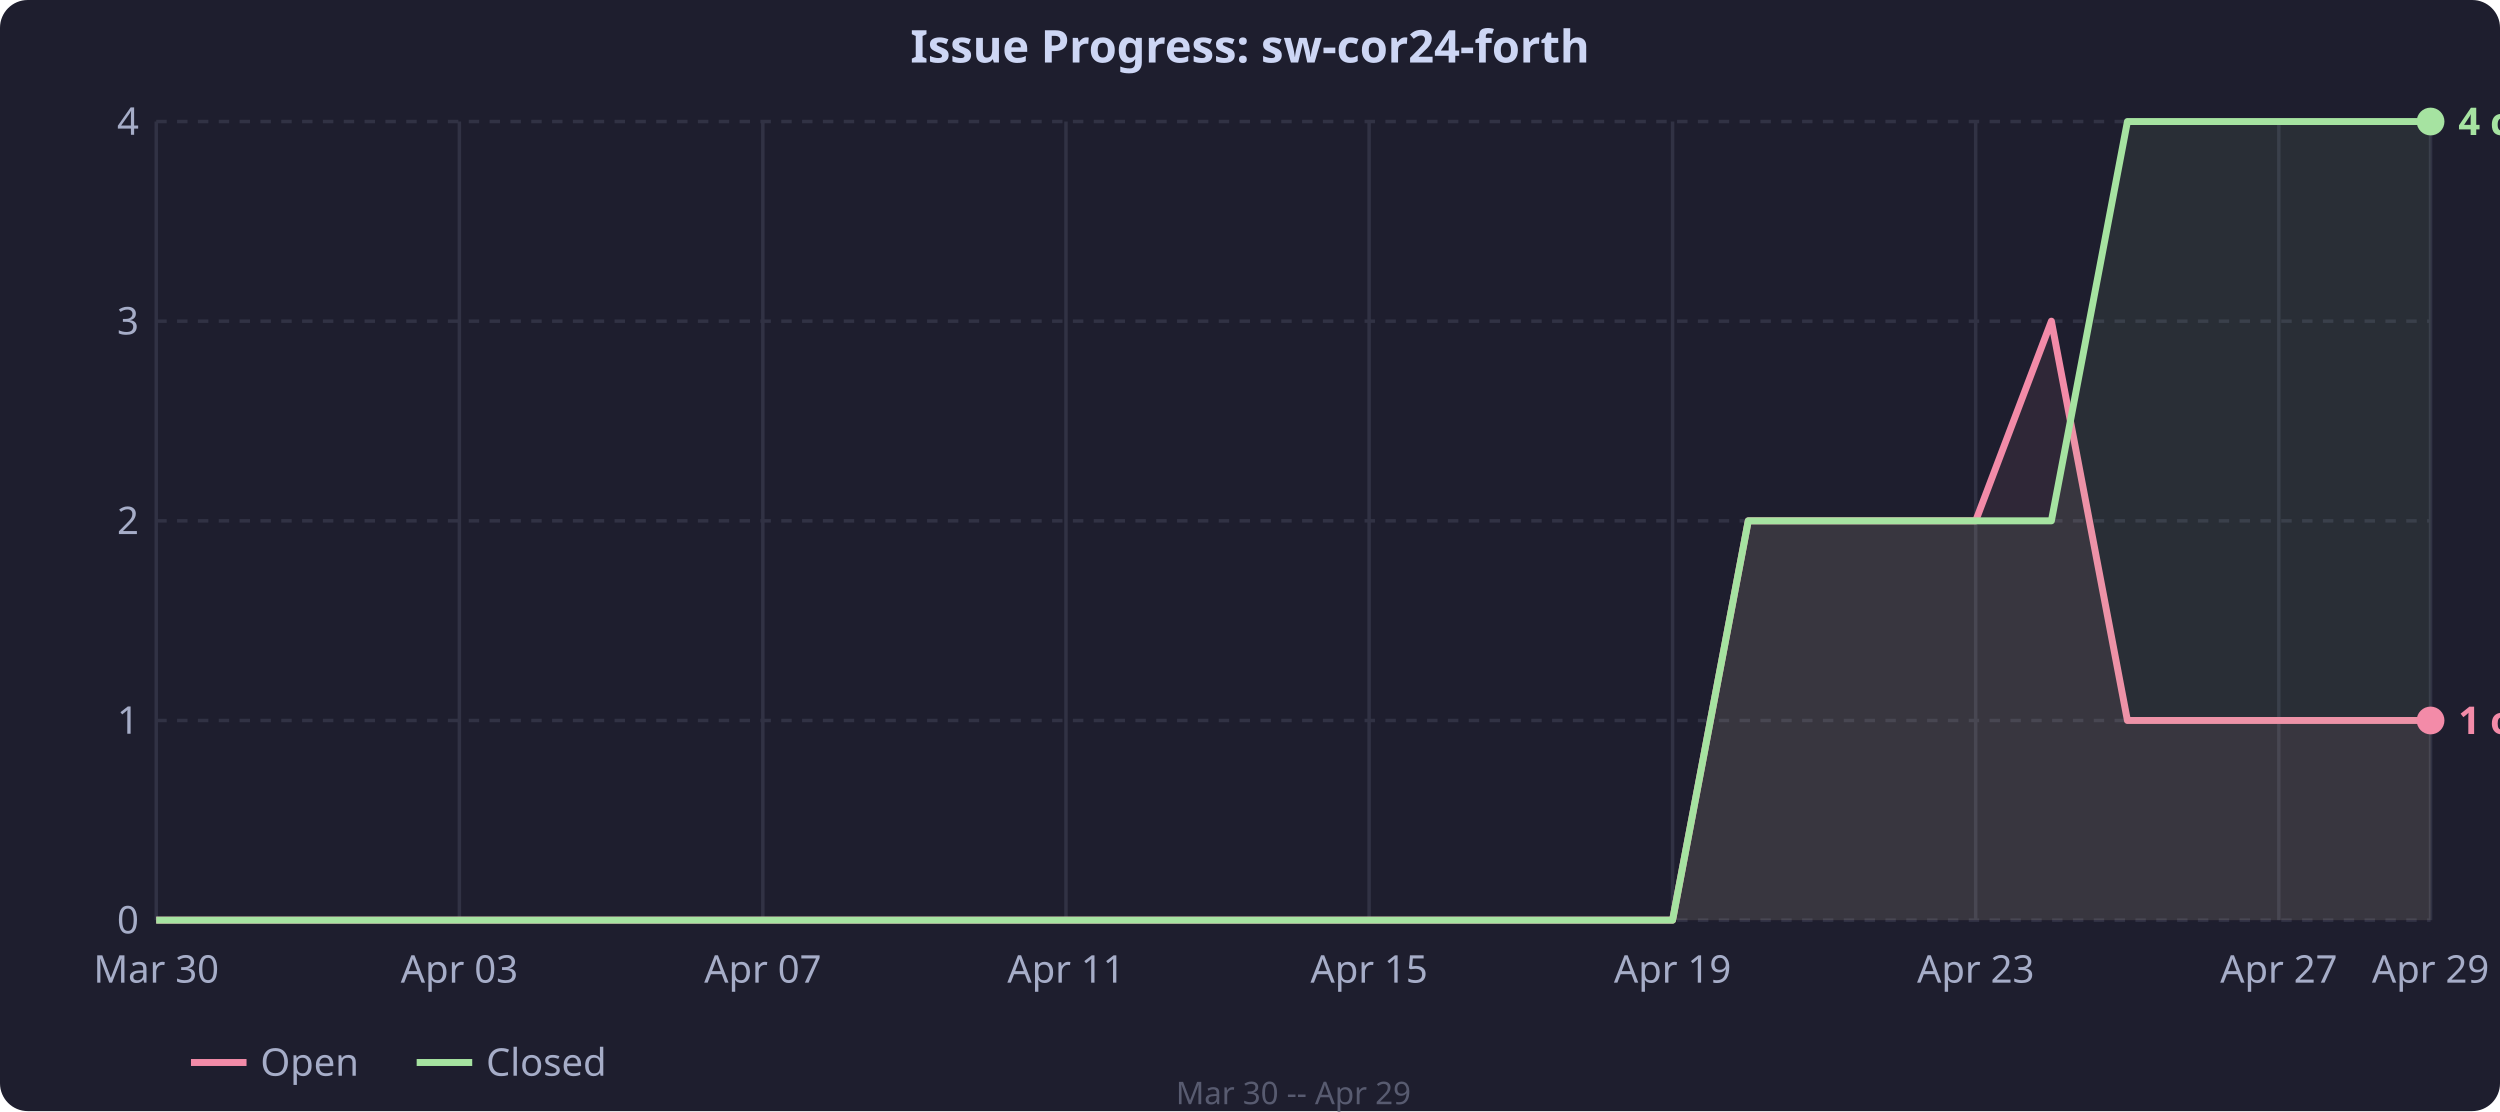
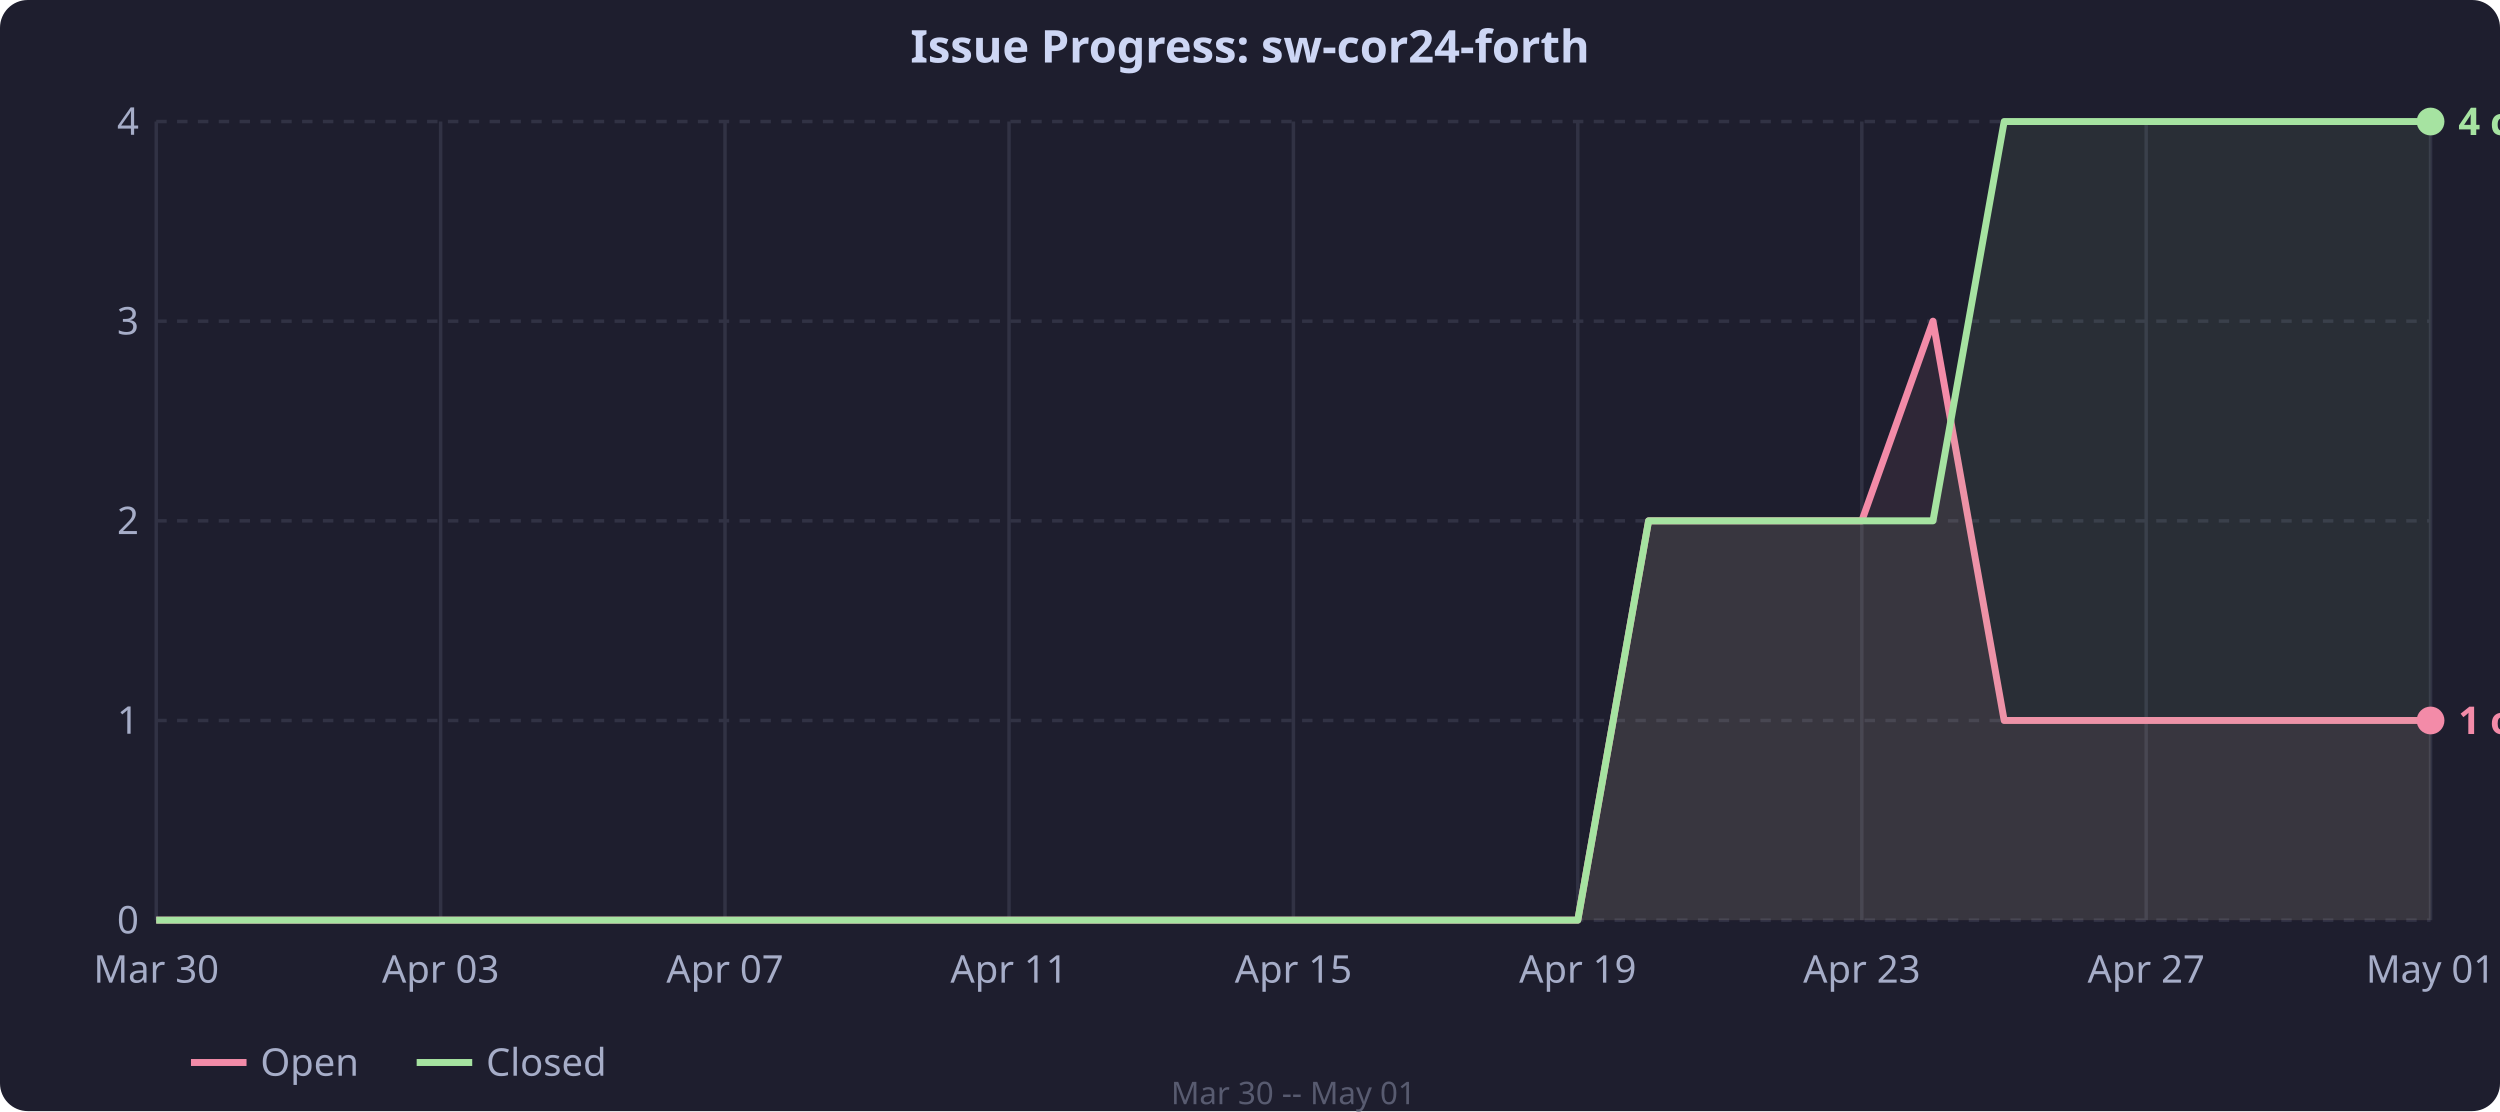
<svg xmlns="http://www.w3.org/2000/svg" viewBox="0 0 720 320" style="font-family: system-ui, sans-serif; font-size: 11px; color: #cdd6f4;">
  <rect width="720" height="320" fill="#1e1e2e" rx="8" />
  <line x1="45" y1="265.0" x2="700" y2="265.0" stroke="#313244" stroke-dasharray="3,3" />
  <text x="40" y="265.0" fill="#a6adc8" text-anchor="end" dominant-baseline="middle">0</text>
  <line x1="45" y1="207.5" x2="700" y2="207.5" stroke="#313244" stroke-dasharray="3,3" />
  <text x="40" y="207.5" fill="#a6adc8" text-anchor="end" dominant-baseline="middle">1</text>
  <line x1="45" y1="150.0" x2="700" y2="150.0" stroke="#313244" stroke-dasharray="3,3" />
  <text x="40" y="150.0" fill="#a6adc8" text-anchor="end" dominant-baseline="middle">2</text>
  <line x1="45" y1="92.5" x2="700" y2="92.5" stroke="#313244" stroke-dasharray="3,3" />
  <text x="40" y="92.5" fill="#a6adc8" text-anchor="end" dominant-baseline="middle">3</text>
  <line x1="45" y1="35.0" x2="700" y2="35.0" stroke="#313244" stroke-dasharray="3,3" />
  <text x="40" y="35.0" fill="#a6adc8" text-anchor="end" dominant-baseline="middle">4</text>
  <text x="45.0" y="283" fill="#a6adc8" text-anchor="middle">Mar 30</text>
  <line x1="45.0" y1="35" x2="45.0" y2="265" stroke="#313244" />
-   <text x="132.3" y="283" fill="#a6adc8" text-anchor="middle">Apr 03</text>
-   <line x1="132.3" y1="35" x2="132.3" y2="265" stroke="#313244" />
-   <text x="219.7" y="283" fill="#a6adc8" text-anchor="middle">Apr 07</text>
-   <line x1="219.7" y1="35" x2="219.7" y2="265" stroke="#313244" />
-   <text x="307.0" y="283" fill="#a6adc8" text-anchor="middle">Apr 11</text>
-   <line x1="307.0" y1="35" x2="307.0" y2="265" stroke="#313244" />
-   <text x="394.3" y="283" fill="#a6adc8" text-anchor="middle">Apr 15</text>
-   <line x1="394.3" y1="35" x2="394.3" y2="265" stroke="#313244" />
-   <text x="481.7" y="283" fill="#a6adc8" text-anchor="middle">Apr 19</text>
-   <line x1="481.7" y1="35" x2="481.7" y2="265" stroke="#313244" />
-   <text x="569.0" y="283" fill="#a6adc8" text-anchor="middle">Apr 23</text>
-   <line x1="569.0" y1="35" x2="569.0" y2="265" stroke="#313244" />
-   <text x="656.3" y="283" fill="#a6adc8" text-anchor="middle">Apr 27</text>
-   <line x1="656.3" y1="35" x2="656.3" y2="265" stroke="#313244" />
-   <text x="700.0" y="283" fill="#a6adc8" text-anchor="middle">Apr 29</text>
+   <text x="126.9" y="283" fill="#a6adc8" text-anchor="middle">Apr 03</text>
+   <line x1="126.9" y1="35" x2="126.9" y2="265" stroke="#313244" />
+   <text x="208.8" y="283" fill="#a6adc8" text-anchor="middle">Apr 07</text>
+   <line x1="208.8" y1="35" x2="208.8" y2="265" stroke="#313244" />
+   <text x="290.6" y="283" fill="#a6adc8" text-anchor="middle">Apr 11</text>
+   <line x1="290.6" y1="35" x2="290.6" y2="265" stroke="#313244" />
+   <text x="372.5" y="283" fill="#a6adc8" text-anchor="middle">Apr 15</text>
+   <line x1="372.5" y1="35" x2="372.5" y2="265" stroke="#313244" />
+   <text x="454.4" y="283" fill="#a6adc8" text-anchor="middle">Apr 19</text>
+   <line x1="454.4" y1="35" x2="454.4" y2="265" stroke="#313244" />
+   <text x="536.2" y="283" fill="#a6adc8" text-anchor="middle">Apr 23</text>
+   <line x1="536.2" y1="35" x2="536.2" y2="265" stroke="#313244" />
+   <text x="618.1" y="283" fill="#a6adc8" text-anchor="middle">Apr 27</text>
+   <line x1="618.1" y1="35" x2="618.1" y2="265" stroke="#313244" />
+   <text x="700.0" y="283" fill="#a6adc8" text-anchor="middle">May 01</text>
  <line x1="700.0" y1="35" x2="700.0" y2="265" stroke="#313244" />
-   <polygon fill="rgba(243,139,168,0.08)" points="45.0,265.0 66.8,265.0 88.7,265.0 110.5,265.0 132.3,265.0 154.2,265.0 176.0,265.0 197.8,265.0 219.7,265.0 241.5,265.0 263.3,265.0 285.2,265.0 307.0,265.0 328.8,265.0 350.7,265.0 372.5,265.0 394.3,265.0 416.2,265.0 438.0,265.0 459.8,265.0 481.7,265.0 503.5,150.0 525.3,150.0 547.2,150.0 569.0,150.0 590.8,92.5 612.7,207.5 634.5,207.5 656.3,207.5 678.2,207.5 700.0,207.5 700.0,265.0 45.0,265.0" />
-   <polyline fill="none" stroke="#f38ba8" stroke-width="2" stroke-linejoin="round" points="45.0,265.0 66.8,265.0 88.7,265.0 110.5,265.0 132.3,265.0 154.2,265.0 176.0,265.0 197.8,265.0 219.7,265.0 241.5,265.0 263.3,265.0 285.2,265.0 307.0,265.0 328.8,265.0 350.7,265.0 372.5,265.0 394.3,265.0 416.2,265.0 438.0,265.0 459.8,265.0 481.7,265.0 503.5,150.0 525.3,150.0 547.2,150.0 569.0,150.0 590.8,92.5 612.7,207.5 634.5,207.5 656.3,207.5 678.2,207.5 700.0,207.5" />
-   <polygon fill="rgba(166,227,161,0.08)" points="45.0,265.0 66.8,265.0 88.7,265.0 110.5,265.0 132.3,265.0 154.2,265.0 176.0,265.0 197.8,265.0 219.7,265.0 241.5,265.0 263.3,265.0 285.2,265.0 307.0,265.0 328.8,265.0 350.7,265.0 372.5,265.0 394.3,265.0 416.2,265.0 438.0,265.0 459.8,265.0 481.7,265.0 503.5,150.0 525.3,150.0 547.2,150.0 569.0,150.0 590.8,150.0 612.7,35.0 634.5,35.0 656.3,35.0 678.2,35.0 700.0,35.0 700.0,265.0 45.0,265.0" />
-   <polyline fill="none" stroke="#a6e3a1" stroke-width="2" stroke-linejoin="round" points="45.0,265.0 66.8,265.0 88.7,265.0 110.5,265.0 132.3,265.0 154.2,265.0 176.0,265.0 197.8,265.0 219.7,265.0 241.5,265.0 263.3,265.0 285.2,265.0 307.0,265.0 328.8,265.0 350.7,265.0 372.5,265.0 394.3,265.0 416.2,265.0 438.0,265.0 459.8,265.0 481.7,265.0 503.5,150.0 525.3,150.0 547.2,150.0 569.0,150.0 590.8,150.0 612.7,35.0 634.5,35.0 656.3,35.0 678.2,35.0 700.0,35.0" />
+   <polygon fill="rgba(243,139,168,0.08)" points="45.0,265.0 65.5,265.0 85.9,265.0 106.4,265.0 126.9,265.0 147.3,265.0 167.8,265.0 188.3,265.0 208.8,265.0 229.2,265.0 249.7,265.0 270.2,265.0 290.6,265.0 311.1,265.0 331.6,265.0 352.0,265.0 372.5,265.0 393.0,265.0 413.4,265.0 433.9,265.0 454.4,265.0 474.8,150.0 495.3,150.0 515.8,150.0 536.2,150.0 556.7,92.5 577.2,207.5 597.7,207.5 618.1,207.5 638.6,207.5 659.1,207.5 679.5,207.5 700.0,207.5 700.0,265.0 45.0,265.0" />
+   <polyline fill="none" stroke="#f38ba8" stroke-width="2" stroke-linejoin="round" points="45.0,265.0 65.5,265.0 85.9,265.0 106.4,265.0 126.9,265.0 147.3,265.0 167.8,265.0 188.3,265.0 208.8,265.0 229.2,265.0 249.7,265.0 270.2,265.0 290.6,265.0 311.1,265.0 331.6,265.0 352.0,265.0 372.5,265.0 393.0,265.0 413.4,265.0 433.9,265.0 454.4,265.0 474.8,150.0 495.3,150.0 515.8,150.0 536.2,150.0 556.7,92.5 577.2,207.5 597.7,207.5 618.1,207.5 638.6,207.5 659.1,207.5 679.5,207.5 700.0,207.5" />
+   <polygon fill="rgba(166,227,161,0.08)" points="45.0,265.0 65.5,265.0 85.9,265.0 106.4,265.0 126.9,265.0 147.3,265.0 167.8,265.0 188.3,265.0 208.8,265.0 229.2,265.0 249.7,265.0 270.2,265.0 290.6,265.0 311.1,265.0 331.6,265.0 352.0,265.0 372.5,265.0 393.0,265.0 413.4,265.0 433.9,265.0 454.4,265.0 474.8,150.0 495.3,150.0 515.8,150.0 536.2,150.0 556.7,150.0 577.2,35.0 597.7,35.0 618.1,35.0 638.6,35.0 659.1,35.0 679.5,35.0 700.0,35.0 700.0,265.0 45.0,265.0" />
+   <polyline fill="none" stroke="#a6e3a1" stroke-width="2" stroke-linejoin="round" points="45.0,265.0 65.5,265.0 85.9,265.0 106.4,265.0 126.9,265.0 147.3,265.0 167.8,265.0 188.3,265.0 208.8,265.0 229.2,265.0 249.7,265.0 270.2,265.0 290.6,265.0 311.1,265.0 331.6,265.0 352.0,265.0 372.5,265.0 393.0,265.0 413.4,265.0 433.9,265.0 454.4,265.0 474.8,150.0 495.3,150.0 515.8,150.0 536.2,150.0 556.7,150.0 577.2,35.0 597.7,35.0 618.1,35.0 638.6,35.0 659.1,35.0 679.5,35.0 700.0,35.0" />
  <circle cx="700.0" cy="207.5" r="4" fill="#f38ba8" />
  <circle cx="700.0" cy="35.0" r="4" fill="#a6e3a1" />
  <text x="708.0" y="207.5" fill="#f38ba8" text-anchor="start" dominant-baseline="middle" font-size="11px" font-weight="600">1 open</text>
  <text x="708.0" y="35.0" fill="#a6e3a1" text-anchor="start" dominant-baseline="middle" font-size="11px" font-weight="600">4 closed</text>
  <text x="360" y="18" fill="#cdd6f4" text-anchor="middle" font-size="13px" font-weight="600">Issue Progress: sw-cor24-forth</text>
  <line x1="55" y1="306" x2="71" y2="306" stroke="#f38ba8" stroke-width="2" />
  <text x="75" y="306" fill="#a6adc8" dominant-baseline="middle">Open</text>
  <line x1="120" y1="306" x2="136" y2="306" stroke="#a6e3a1" stroke-width="2" />
  <text x="140" y="306" fill="#a6adc8" dominant-baseline="middle">Closed</text>
-   <text x="372.5" y="318" fill="#585b70" text-anchor="middle" font-size="9px">Mar 30 -- Apr 29</text>
+   <text x="372.5" y="318" fill="#585b70" text-anchor="middle" font-size="9px">Mar 30 -- May 01</text>
</svg>
